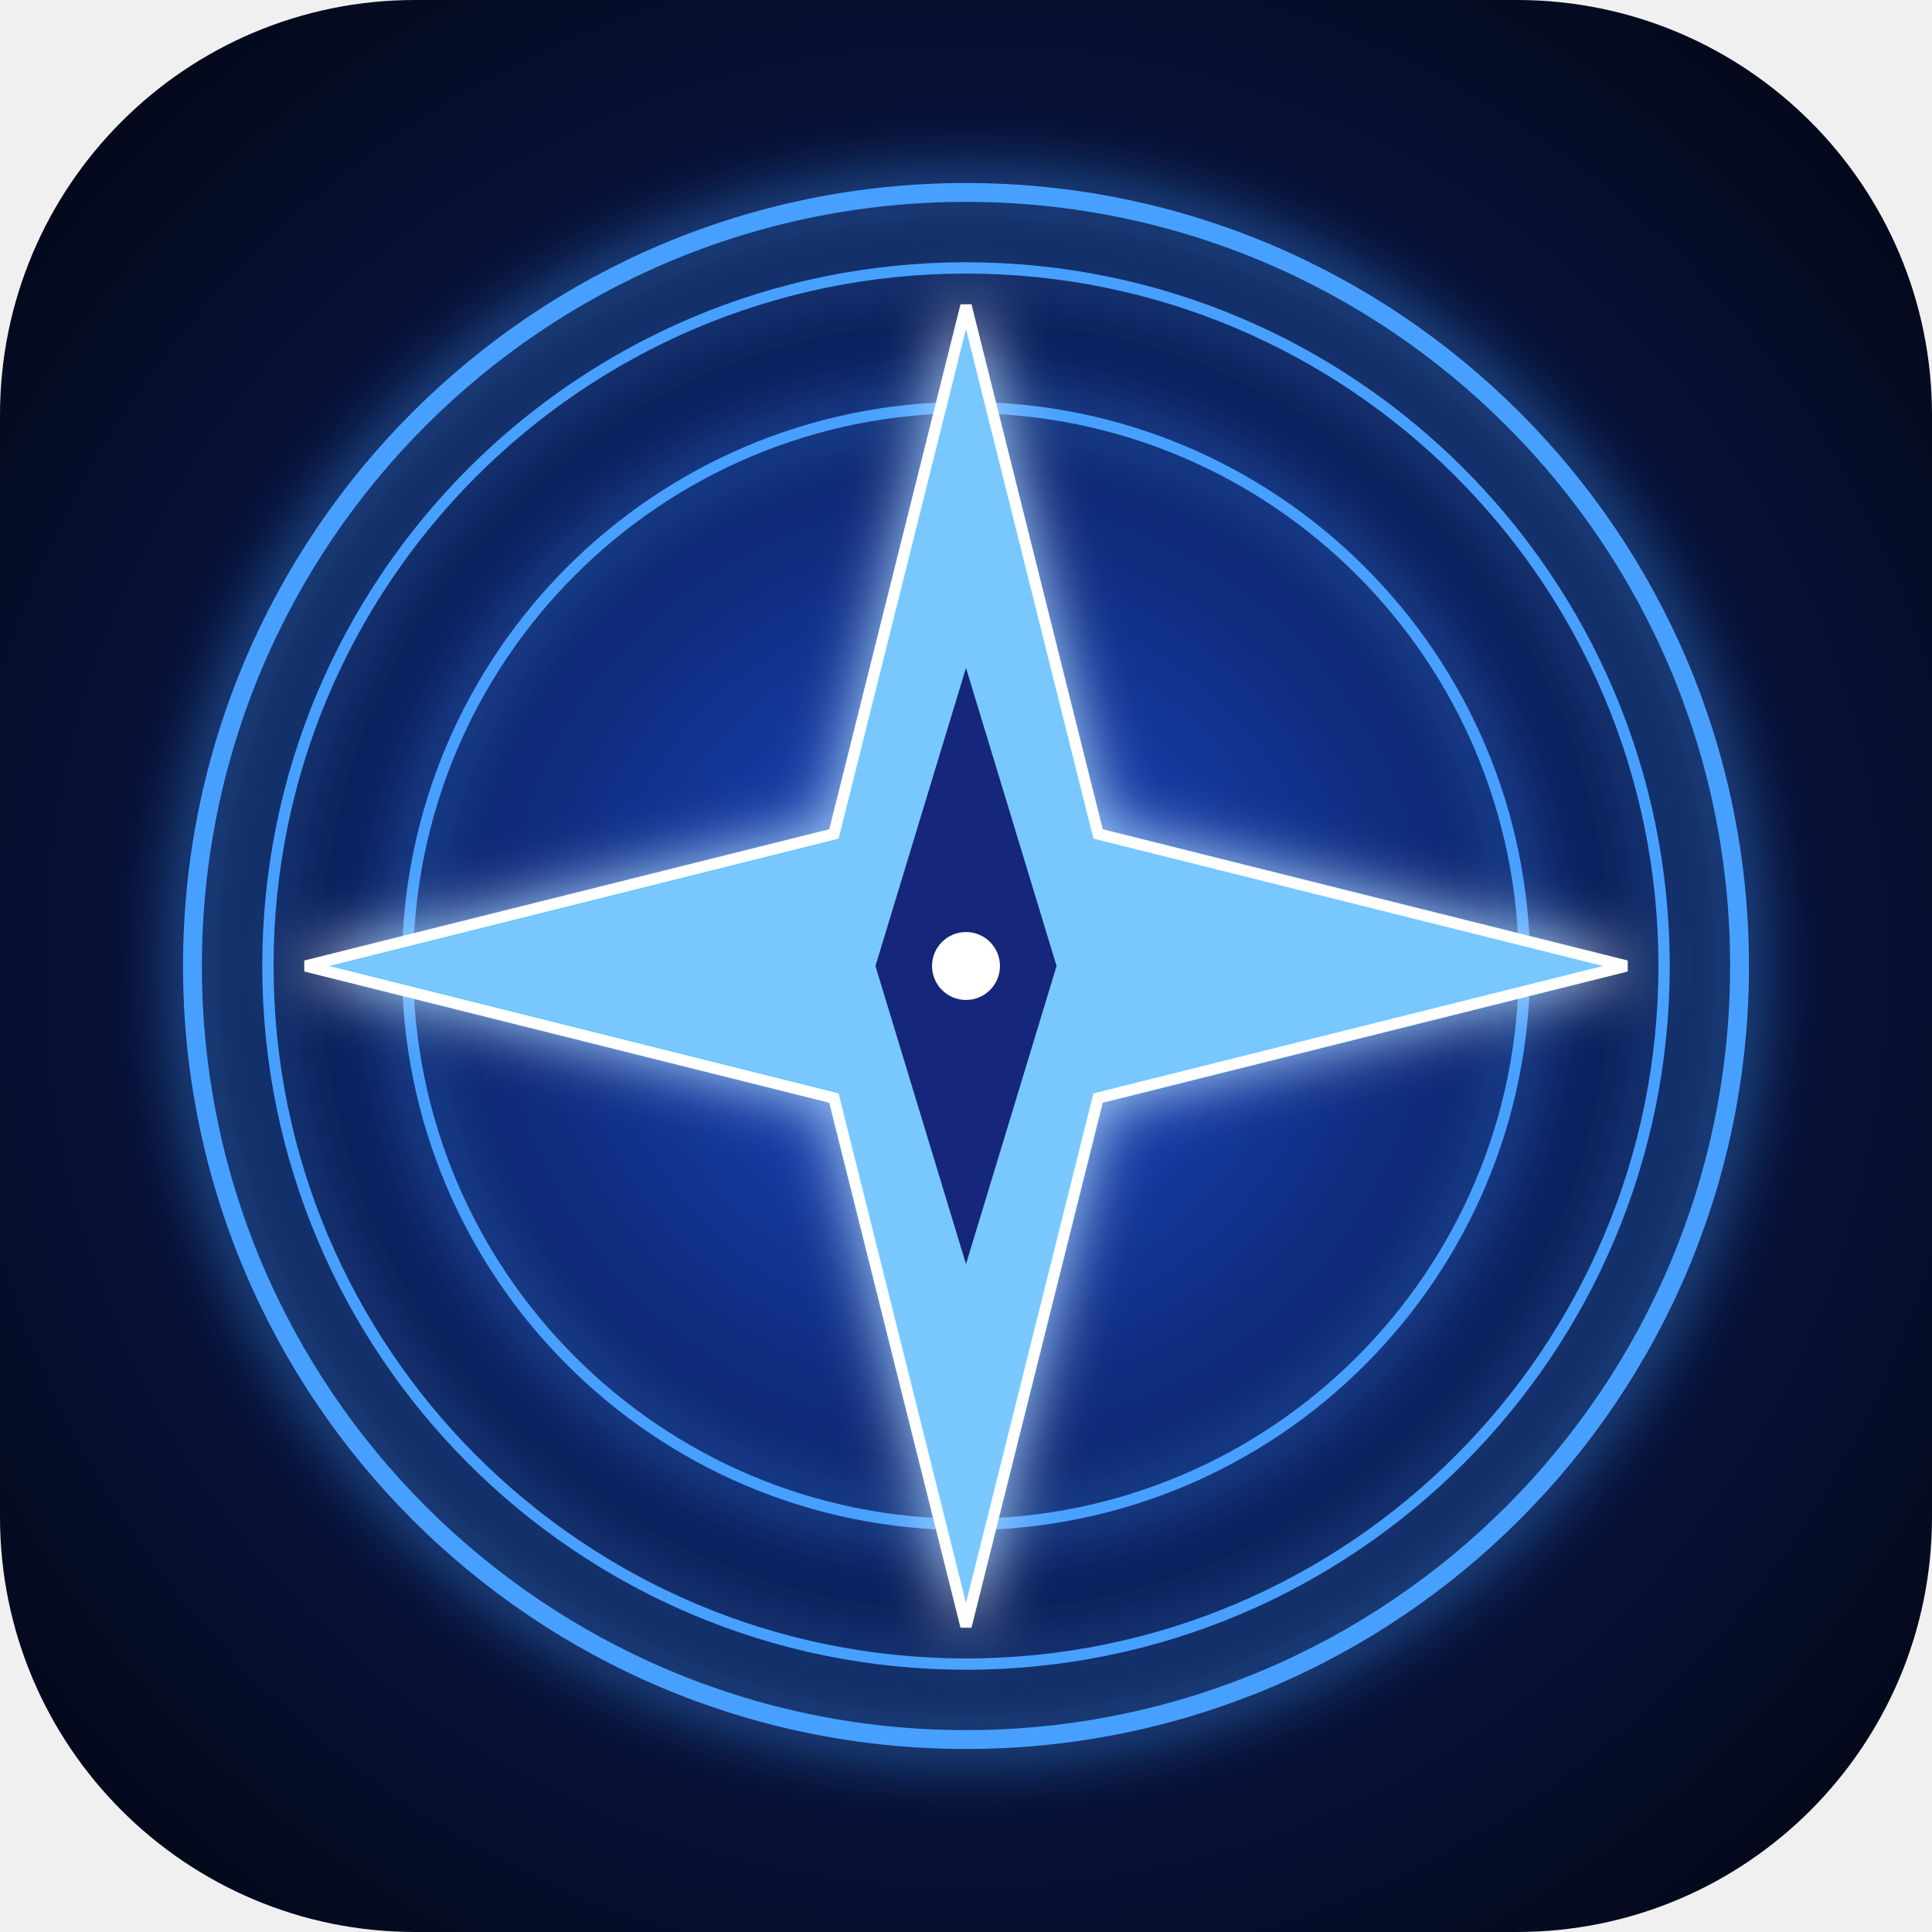
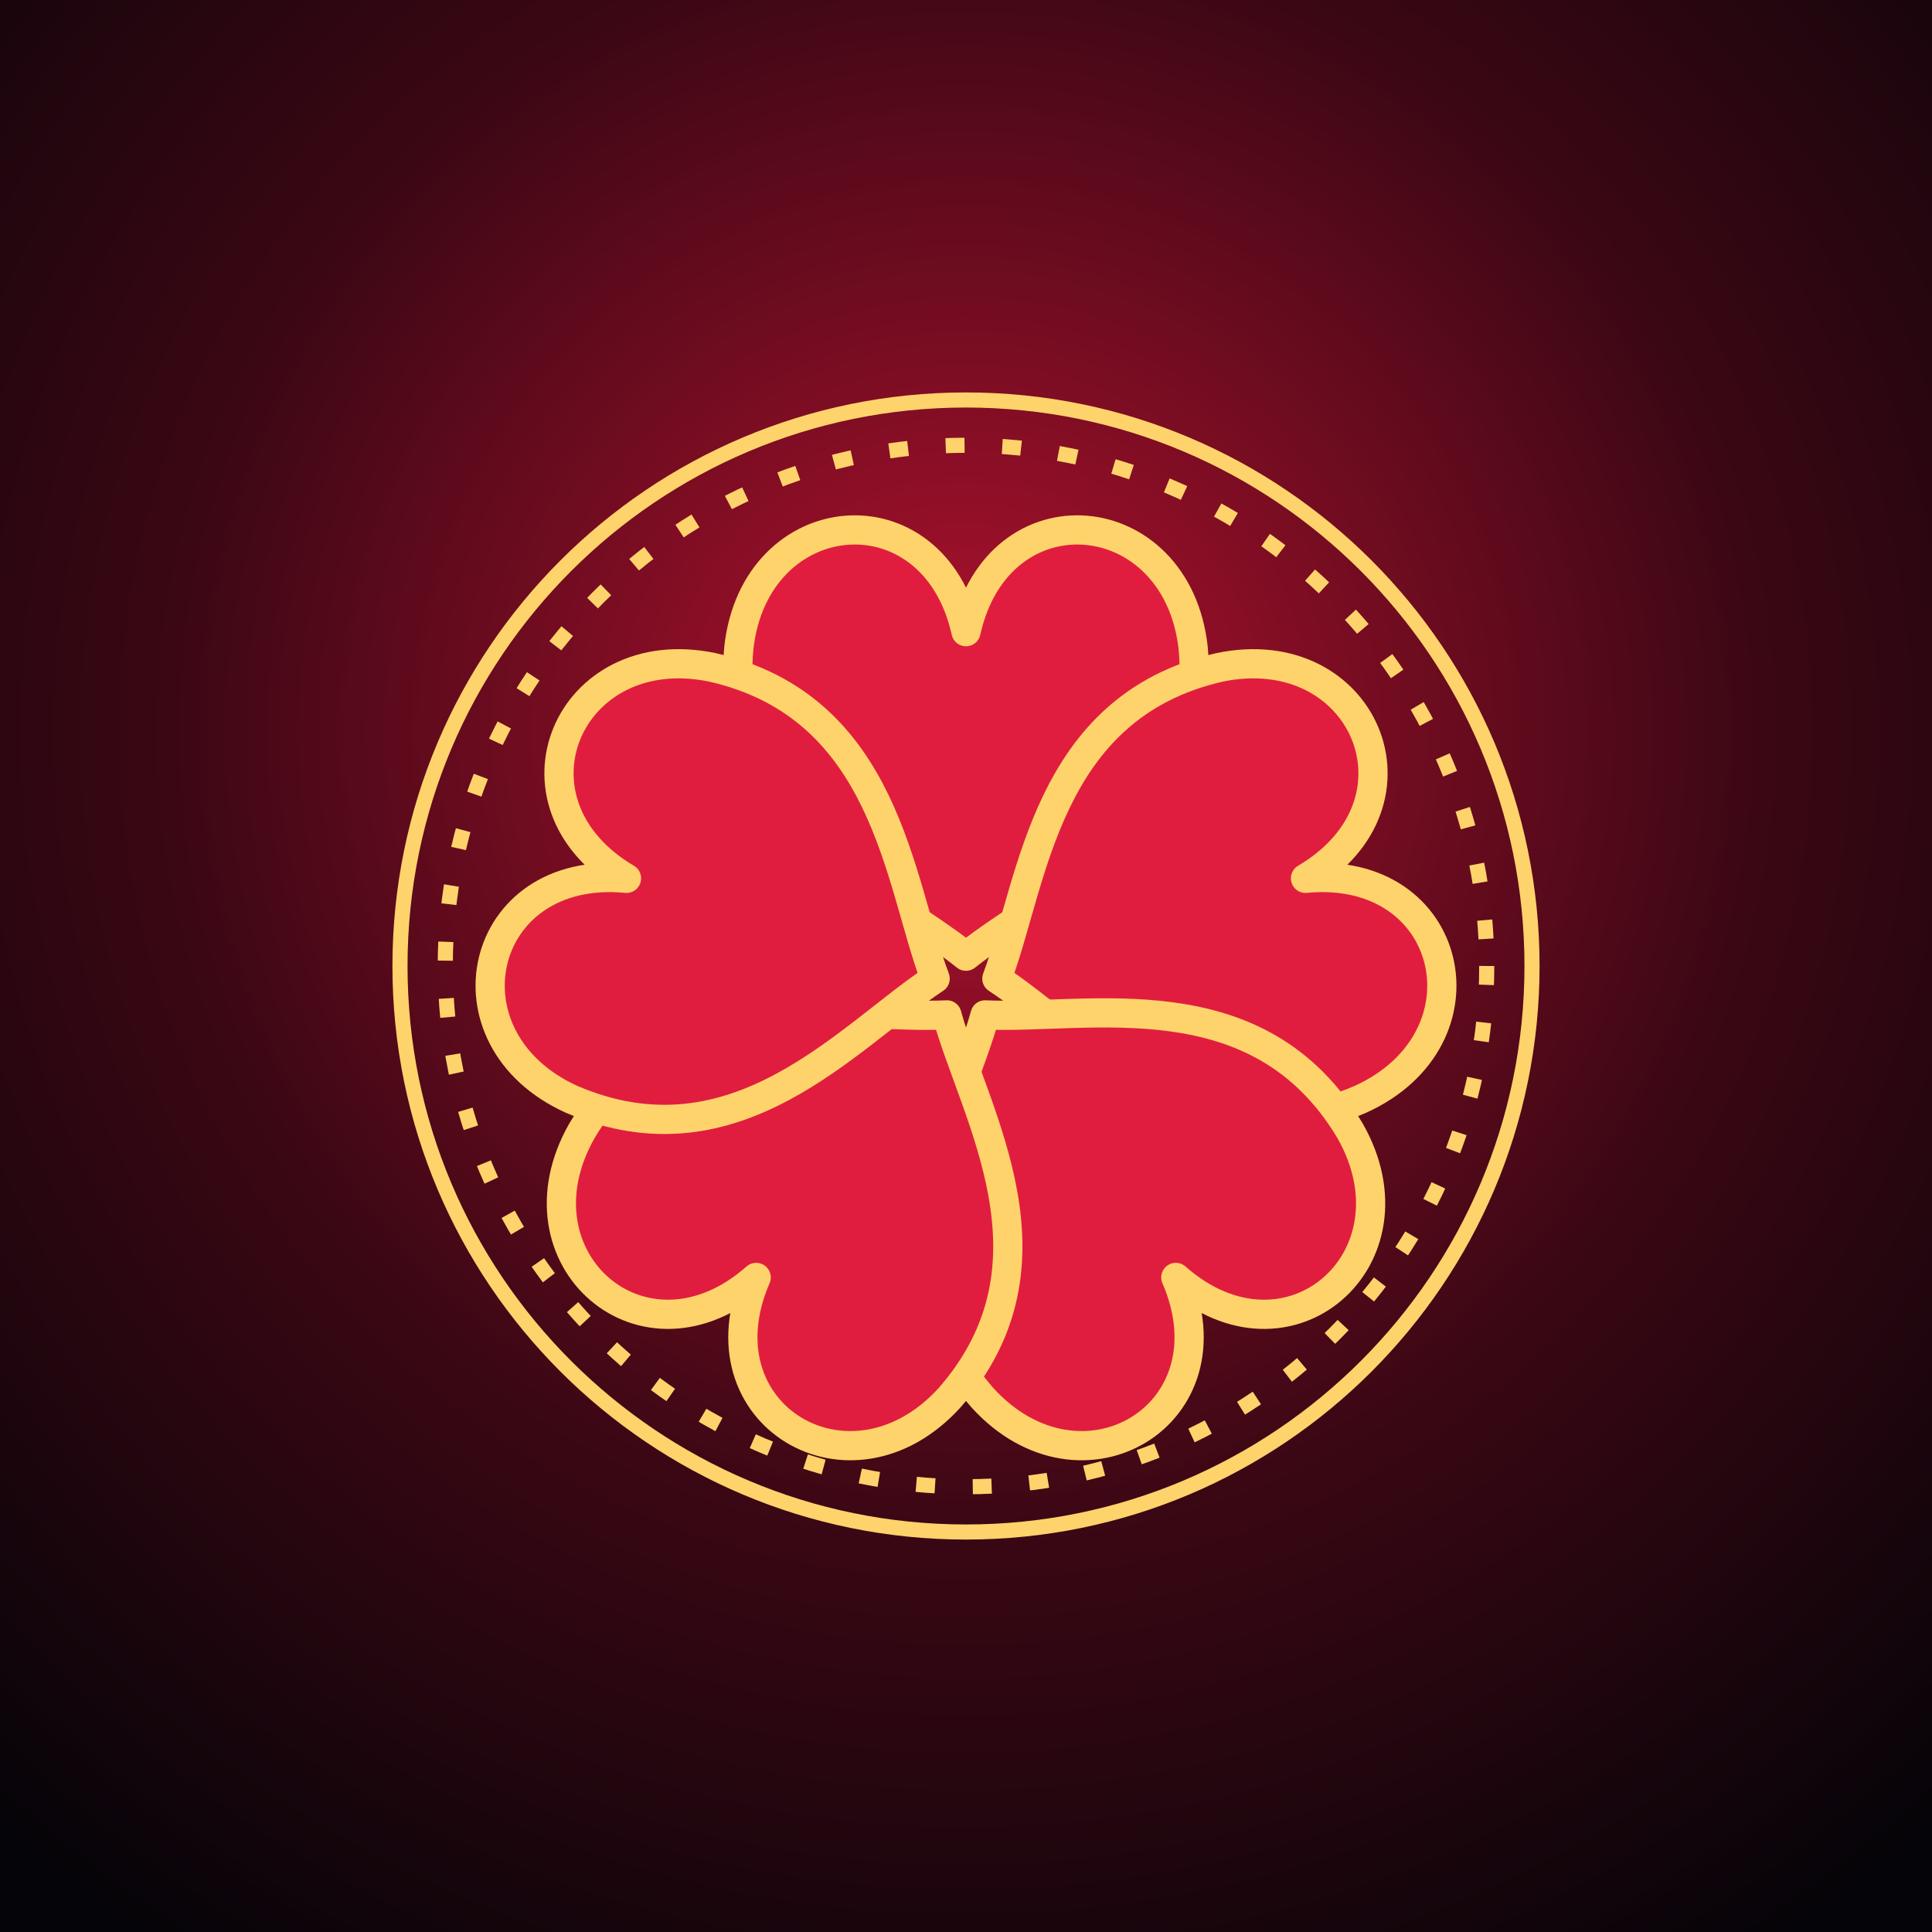
<svg xmlns="http://www.w3.org/2000/svg" viewBox="0 0 512 512">
  <defs>
-     <radialGradient id="b" cx="50%" cy="50%" r="70%">
-       <stop offset="0" stop-color="#1a4bd0" />
-       <stop offset=".6" stop-color="#07123a" />
-       <stop offset="1" stop-color="#03050d" />
+     <radialGradient id="bg" cx="50%" cy="38%" r="75%">
+       <stop offset="0" stop-color="#b3122f" />
+       <stop offset=".55" stop-color="#3a0714" />
+       <stop offset="1" stop-color="#050408" />
    </radialGradient>
-     <filter id="g" x="-30%" y="-30%" width="160%" height="160%">
-       <feGaussianBlur stdDeviation="8" result="x" />
-       <feMerge>
-         <feMergeNode in="x" />
-         <feMergeNode in="SourceGraphic" />
-       </feMerge>
-     </filter>
+     <path id="leaf" d="M0 0 C-5 -4 -15 -8 -14 -19 C-13 -28 -2 -29 0 -20 C2 -29 13 -28 14 -19 C15 -8 5 -4 0 0 Z" />
  </defs>
-   <rect width="512" height="512" rx="110" fill="url(#b)" />
-   <g transform="translate(256 256)" fill="none" stroke="#46a0ff" stroke-width="5" filter="url(#g)">
-     <circle r="205" />
-     <circle r="185" stroke-width="3" />
-     <circle r="148" stroke-width="3" />
+   <rect width="512" height="512" fill="url(#bg)" />
+   <g transform="translate(256 256)" fill="none" stroke="#ffd36b" stroke-width="4">
+     <circle r="150" />
+     <circle r="138" stroke-dasharray="5 10" />
  </g>
-   <g transform="translate(256 256)" filter="url(#g)">
-     <path d="M0 -175 L35 -35 L175 0 L35 35 L0 175 L-35 35 L-175 0 L-35 -35Z" fill="#78c8ff" stroke="#fff" stroke-width="3" />
-     <path d="M0 -79 L24 0 L0 79 L-24 0Z" fill="#14287a" />
-     <circle r="9" fill="#fff" />
+   <g transform="translate(256 262) scale(4.3)" fill="#e11d3f" stroke="#ffd36b" stroke-width="1.8" stroke-linejoin="round">
+     <use href="#leaf" transform="rotate(0) translate(0 -2)" />
+     <use href="#leaf" transform="rotate(72) translate(0 -2)" />
+     <use href="#leaf" transform="rotate(144) translate(0 -2)" />
+     <use href="#leaf" transform="rotate(216) translate(0 -2)" />
+     <use href="#leaf" transform="rotate(288) translate(0 -2)" />
  </g>
</svg>
